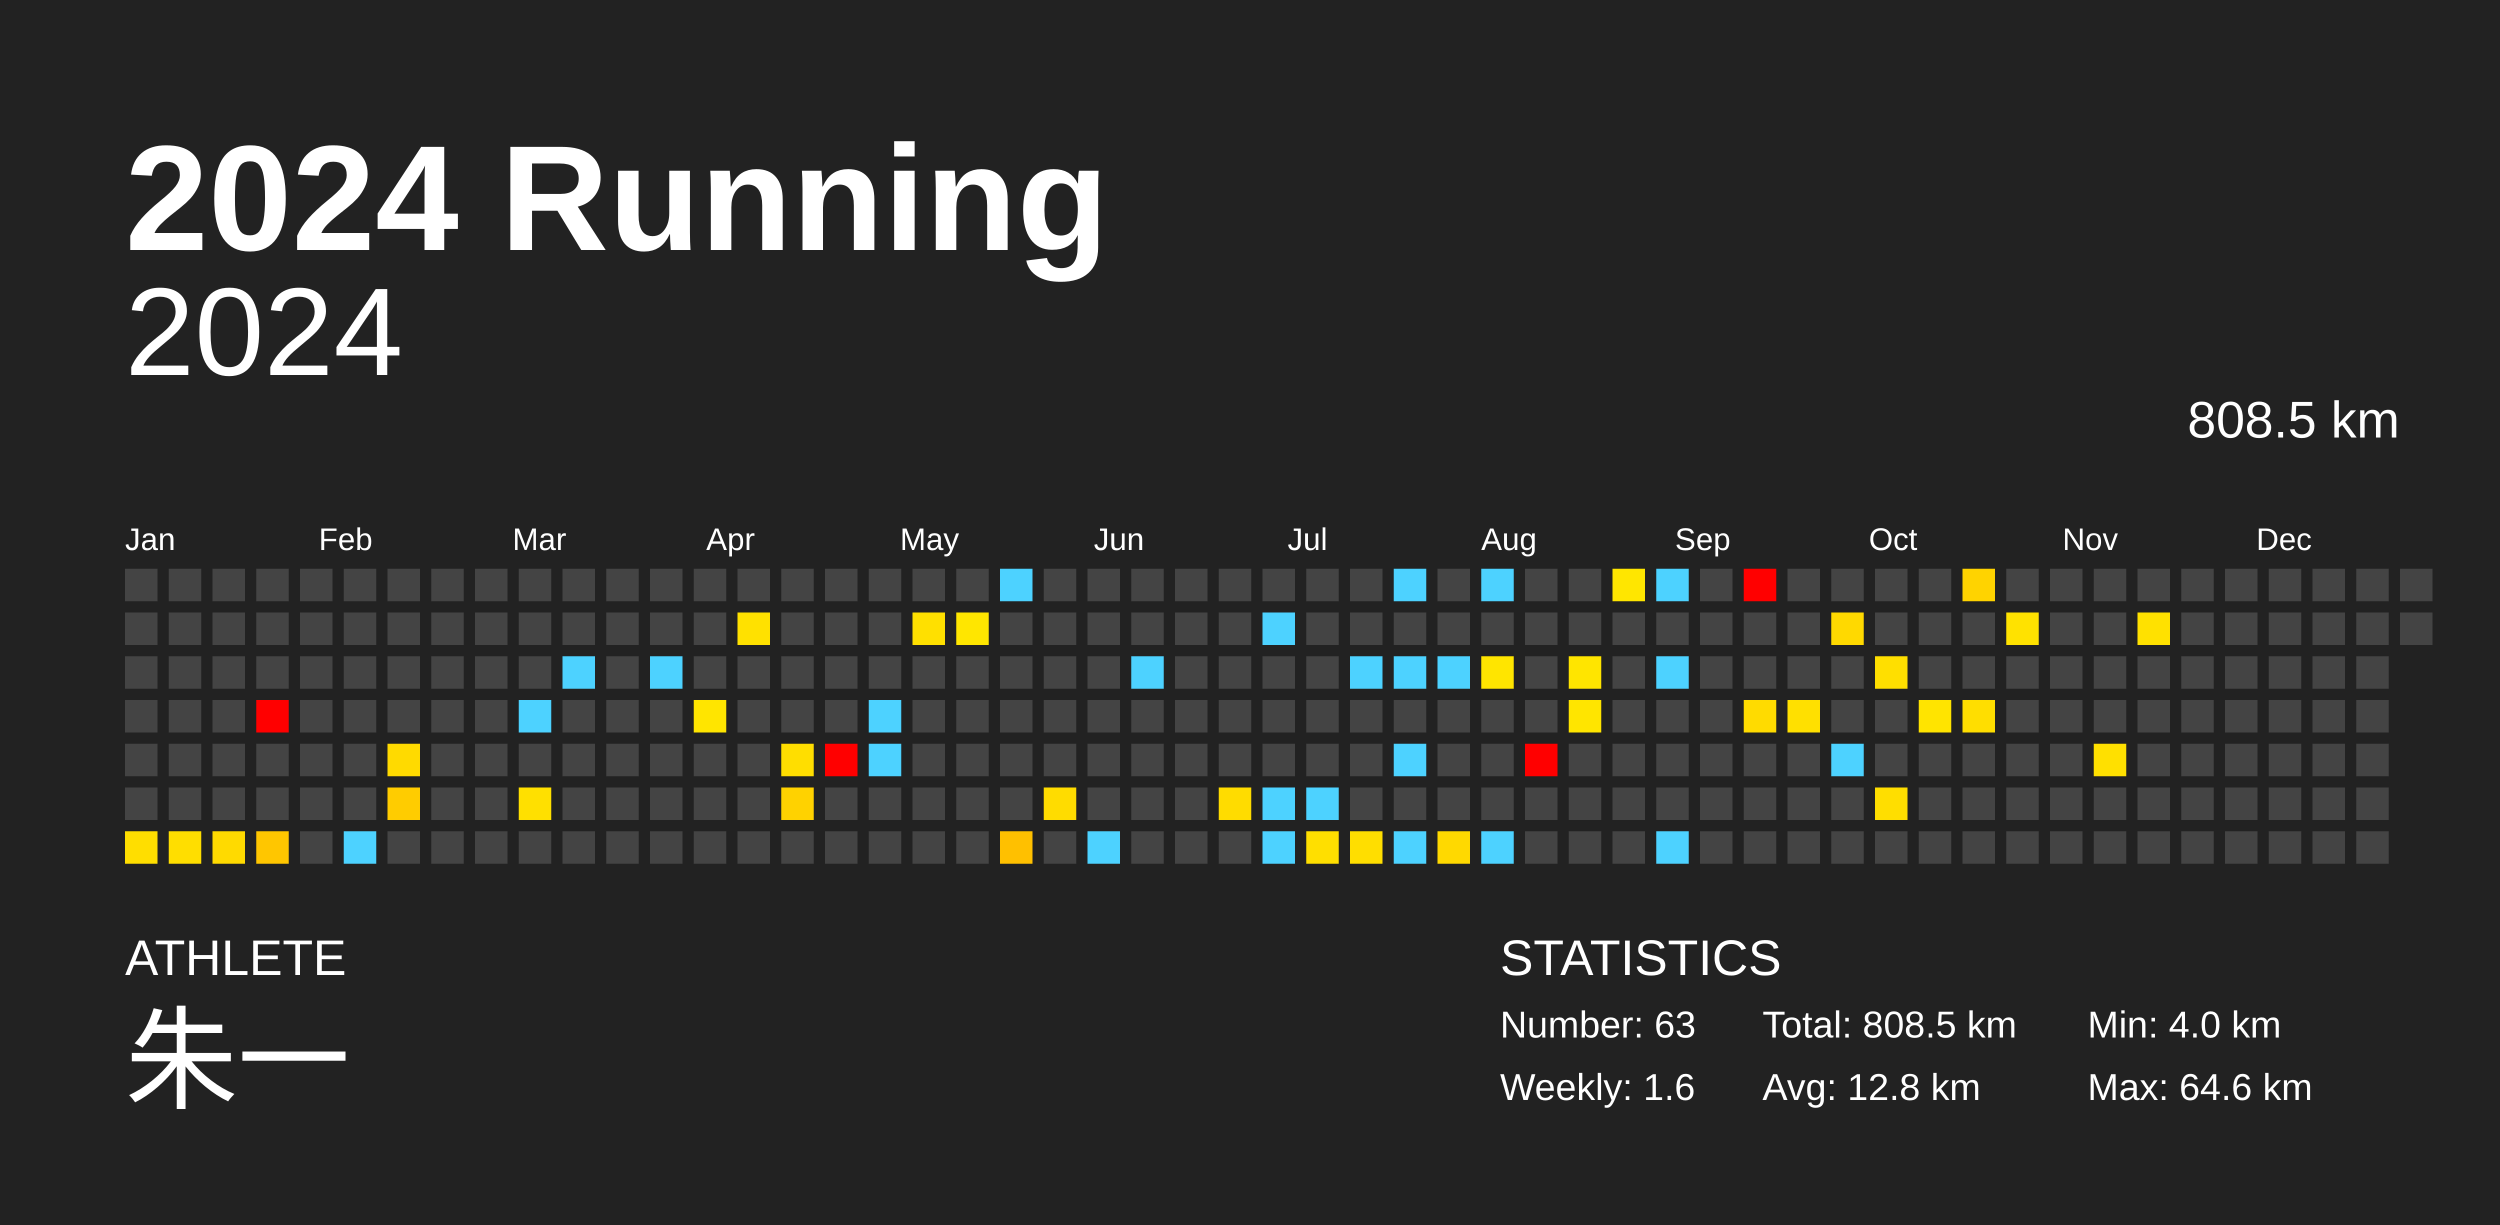
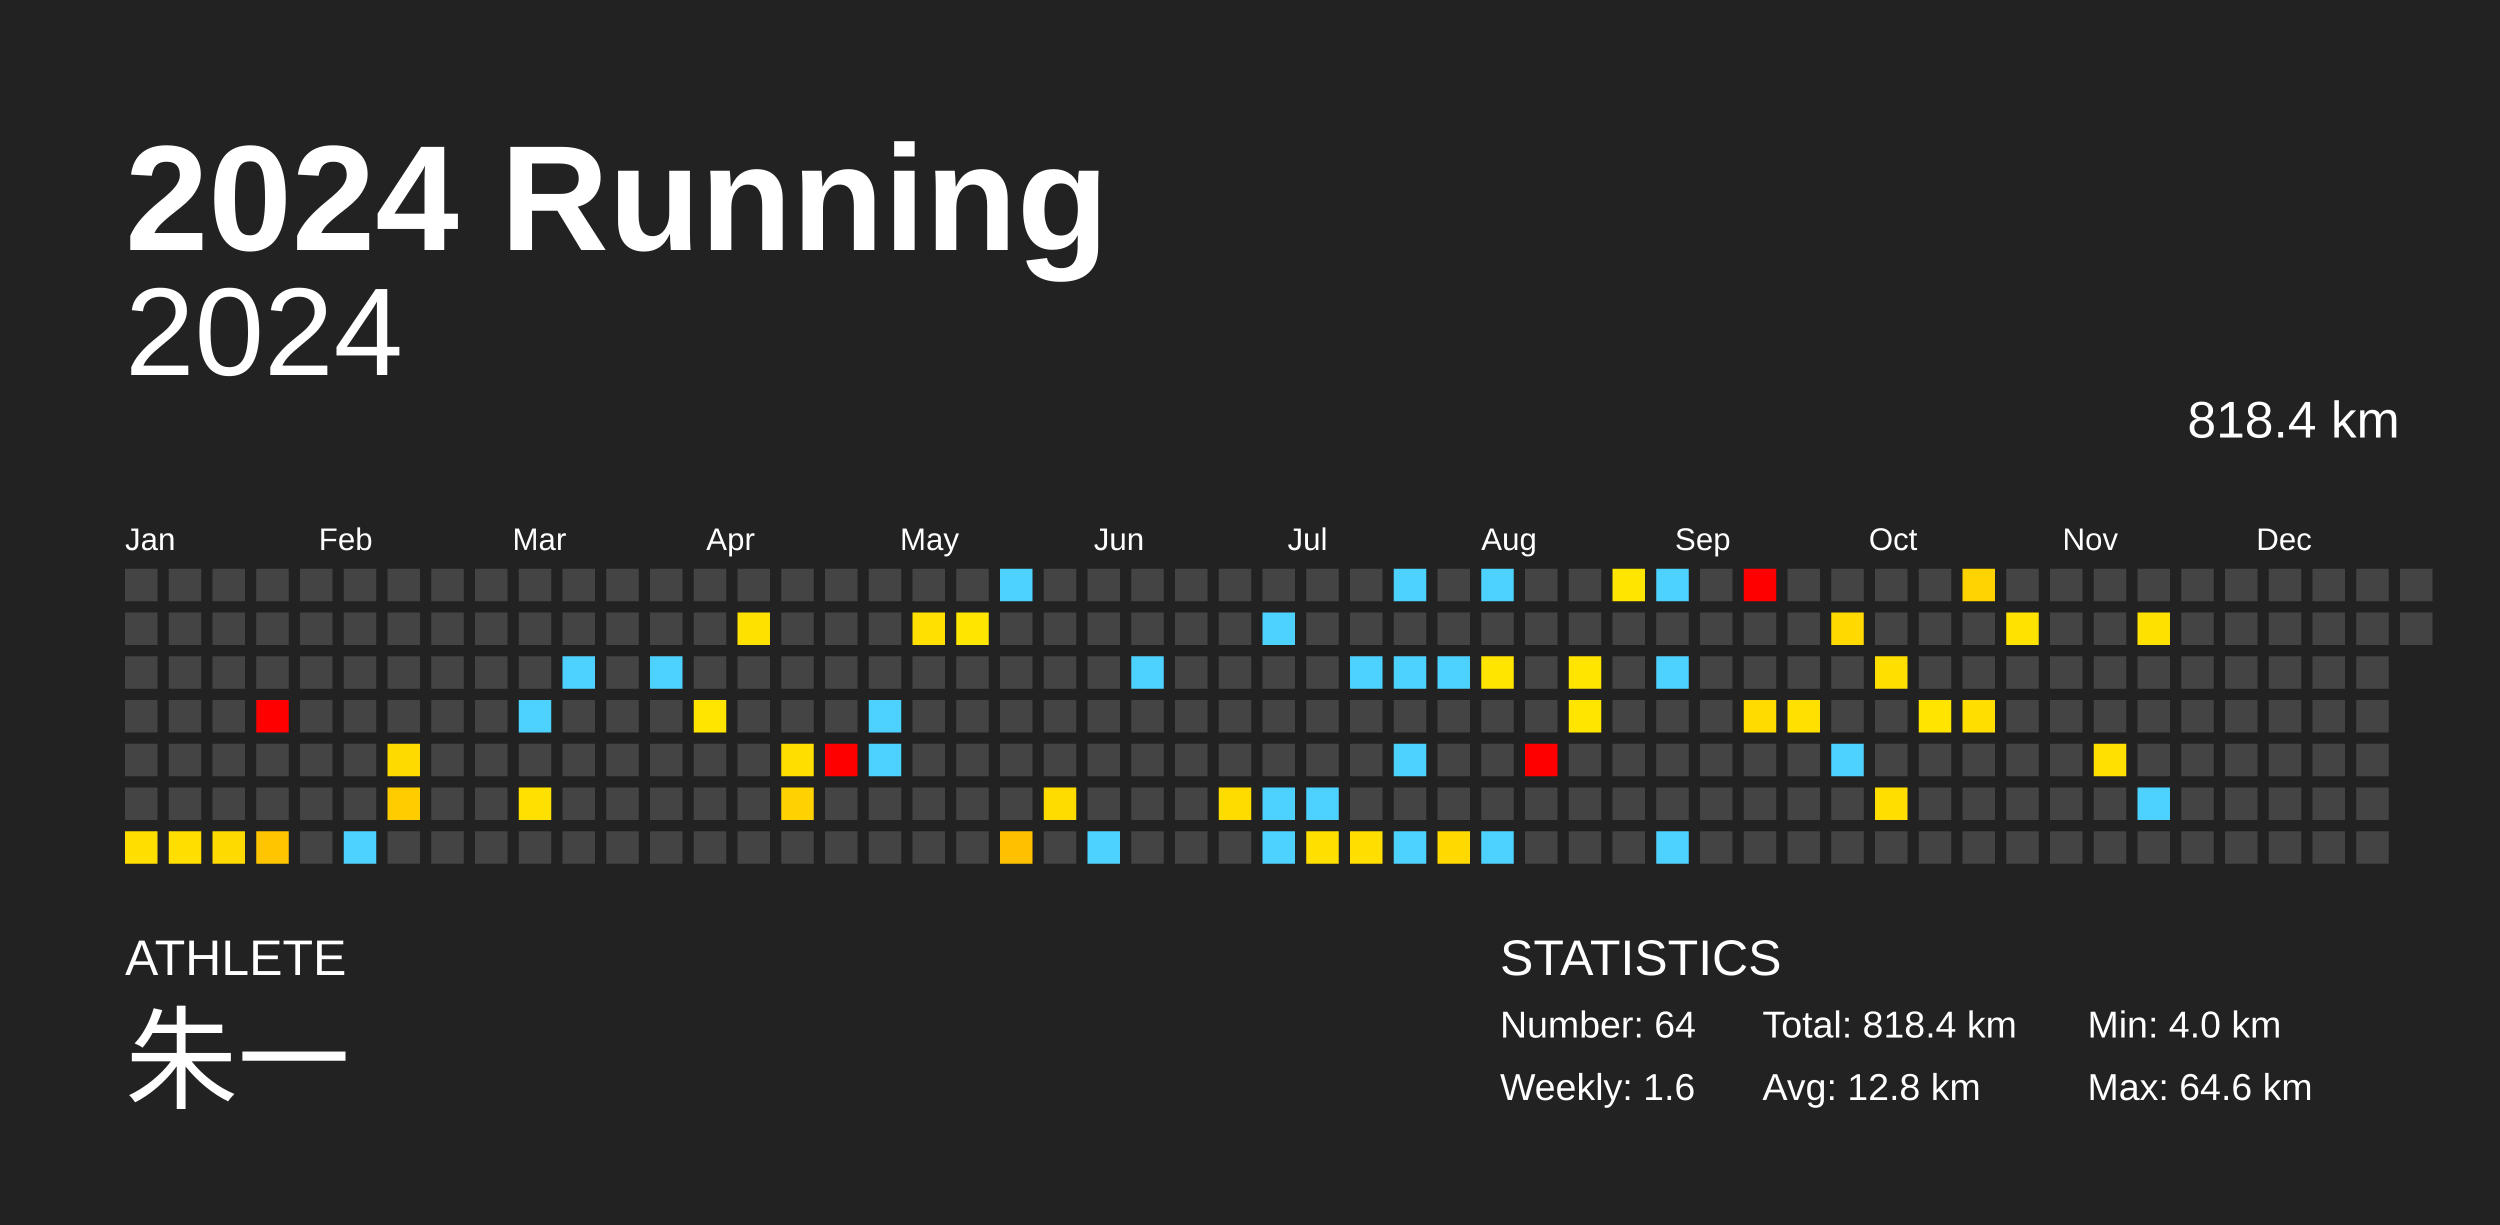
<svg xmlns="http://www.w3.org/2000/svg" baseProfile="full" height="98mm" version="1.1" viewBox="0,0,200,98" width="200mm">
  <defs />
  <rect fill="#222222" height="98" width="200" x="0" y="0" />
  <text fill="#FFFFFF" style="font-size:12px; font-family:Arial; font-weight:bold;" x="10" y="20">2024 Running</text>
  <text fill="#FFFFFF" style="font-size:4px; font-family:Arial" x="10" y="78">ATHLETE</text>
  <text fill="#FFFFFF" style="font-size:9px; font-family:Arial" x="10" y="88">朱一</text>
  <text fill="#FFFFFF" style="font-size:4px; font-family:Arial" x="120" y="78">STATISTICS</text>
-   <text fill="#FFFFFF" style="font-size:3px; font-family:Arial" x="120" y="83">Number: 63</text>
+   <text fill="#FFFFFF" style="font-size:3px; font-family:Arial" x="120" y="83">Number: 64</text>
  <text fill="#FFFFFF" style="font-size:3px; font-family:Arial" x="120" y="88">Weekly: 1.6</text>
-   <text fill="#FFFFFF" style="font-size:3px; font-family:Arial" x="141" y="83">Total: 808.5 km</text>
+   <text fill="#FFFFFF" style="font-size:3px; font-family:Arial" x="141" y="83">Total: 818.4 km</text>
  <text fill="#FFFFFF" style="font-size:3px; font-family:Arial" x="141" y="88">Avg: 12.8 km</text>
  <text fill="#FFFFFF" style="font-size:3px; font-family:Arial" x="167" y="83">Min: 4.0 km</text>
  <text fill="#FFFFFF" style="font-size:3px; font-family:Arial" x="167" y="88">Max: 64.6 km</text>
  <text alignment-baseline="hanging" fill="#FFFFFF" style="font-size:10.0px; font-family:Arial;" x="10" y="30">2024</text>
-   <text alignment-baseline="hanging" fill="#FFFFFF" style="font-size:4.125px; font-family:Arial;" x="175" y="35">808.5 km</text>
+   <text alignment-baseline="hanging" fill="#FFFFFF" style="font-size:4.125px; font-family:Arial;" x="175" y="35">818.4 km</text>
  <text fill="#FFFFFF" style="font-size:2.5px; font-family:Arial" x="10.0" y="44">Jan</text>
  <text fill="#FFFFFF" style="font-size:2.5px; font-family:Arial" x="25.5" y="44">Feb</text>
  <text fill="#FFFFFF" style="font-size:2.5px; font-family:Arial" x="41.0" y="44">Mar</text>
  <text fill="#FFFFFF" style="font-size:2.5px; font-family:Arial" x="56.5" y="44">Apr</text>
  <text fill="#FFFFFF" style="font-size:2.5px; font-family:Arial" x="72.0" y="44">May</text>
  <text fill="#FFFFFF" style="font-size:2.5px; font-family:Arial" x="87.5" y="44">Jun</text>
  <text fill="#FFFFFF" style="font-size:2.5px; font-family:Arial" x="103.0" y="44">Jul</text>
  <text fill="#FFFFFF" style="font-size:2.5px; font-family:Arial" x="118.5" y="44">Aug</text>
  <text fill="#FFFFFF" style="font-size:2.5px; font-family:Arial" x="134.0" y="44">Sep</text>
  <text fill="#FFFFFF" style="font-size:2.5px; font-family:Arial" x="149.5" y="44">Oct</text>
  <text fill="#FFFFFF" style="font-size:2.5px; font-family:Arial" x="165.0" y="44">Nov</text>
  <text fill="#FFFFFF" style="font-size:2.5px; font-family:Arial" x="180.5" y="44">Dec</text>
  <rect fill="#444444" height="2.6" width="2.6" x="10.0" y="45.5" />
  <rect fill="#444444" height="2.6" width="2.6" x="10.0" y="49.0" />
  <rect fill="#444444" height="2.6" width="2.6" x="10.0" y="52.5" />
  <rect fill="#444444" height="2.6" width="2.6" x="10.0" y="56.0" />
  <rect fill="#444444" height="2.6" width="2.6" x="10.0" y="59.5" />
  <rect fill="#444444" height="2.6" width="2.6" x="10.0" y="63.0" />
  <rect fill="#ffde00" height="2.6" width="2.6" x="10.0" y="66.5" />
  <rect fill="#444444" height="2.6" width="2.6" x="13.5" y="45.5" />
  <rect fill="#444444" height="2.6" width="2.6" x="13.5" y="49.0" />
  <rect fill="#444444" height="2.6" width="2.6" x="13.5" y="52.5" />
  <rect fill="#444444" height="2.6" width="2.6" x="13.5" y="56.0" />
  <rect fill="#444444" height="2.6" width="2.6" x="13.5" y="59.5" />
  <rect fill="#444444" height="2.6" width="2.6" x="13.5" y="63.0" />
  <rect fill="#ffde00" height="2.6" width="2.6" x="13.5" y="66.5" />
  <rect fill="#444444" height="2.6" width="2.6" x="17.0" y="45.5" />
  <rect fill="#444444" height="2.6" width="2.6" x="17.0" y="49.0" />
  <rect fill="#444444" height="2.6" width="2.6" x="17.0" y="52.5" />
  <rect fill="#444444" height="2.6" width="2.6" x="17.0" y="56.0" />
  <rect fill="#444444" height="2.6" width="2.6" x="17.0" y="59.5" />
  <rect fill="#444444" height="2.6" width="2.6" x="17.0" y="63.0" />
  <rect fill="#ffda00" height="2.6" width="2.6" x="17.0" y="66.5" />
  <rect fill="#444444" height="2.6" width="2.6" x="20.5" y="45.5" />
  <rect fill="#444444" height="2.6" width="2.6" x="20.5" y="49.0" />
  <rect fill="#444444" height="2.6" width="2.6" x="20.5" y="52.5" />
  <rect fill="red" height="2.6" width="2.6" x="20.5" y="56.0" />
  <rect fill="#444444" height="2.6" width="2.6" x="20.5" y="59.5" />
  <rect fill="#444444" height="2.6" width="2.6" x="20.5" y="63.0" />
  <rect fill="#ffc600" height="2.6" width="2.6" x="20.5" y="66.5" />
  <rect fill="#444444" height="2.6" width="2.6" x="24.0" y="45.5" />
  <rect fill="#444444" height="2.6" width="2.6" x="24.0" y="49.0" />
  <rect fill="#444444" height="2.6" width="2.6" x="24.0" y="52.5" />
  <rect fill="#444444" height="2.6" width="2.6" x="24.0" y="56.0" />
  <rect fill="#444444" height="2.6" width="2.6" x="24.0" y="59.5" />
  <rect fill="#444444" height="2.6" width="2.6" x="24.0" y="63.0" />
  <rect fill="#444444" height="2.6" width="2.6" x="24.0" y="66.5" />
  <rect fill="#444444" height="2.6" width="2.6" x="27.5" y="45.5" />
  <rect fill="#444444" height="2.6" width="2.6" x="27.5" y="49.0" />
  <rect fill="#444444" height="2.6" width="2.6" x="27.5" y="52.5" />
  <rect fill="#444444" height="2.6" width="2.6" x="27.5" y="56.0" />
  <rect fill="#444444" height="2.6" width="2.6" x="27.5" y="59.5" />
  <rect fill="#444444" height="2.6" width="2.6" x="27.5" y="63.0" />
  <rect fill="#4dd2ff" height="2.6" width="2.6" x="27.5" y="66.5" />
  <rect fill="#444444" height="2.6" width="2.6" x="31.0" y="45.5" />
  <rect fill="#444444" height="2.6" width="2.6" x="31.0" y="49.0" />
  <rect fill="#444444" height="2.6" width="2.6" x="31.0" y="52.5" />
  <rect fill="#444444" height="2.6" width="2.6" x="31.0" y="56.0" />
  <rect fill="#ffda00" height="2.6" width="2.6" x="31.0" y="59.5" />
  <rect fill="#ffcc00" height="2.6" width="2.6" x="31.0" y="63.0" />
  <rect fill="#444444" height="2.6" width="2.6" x="31.0" y="66.5" />
  <rect fill="#444444" height="2.6" width="2.6" x="34.5" y="45.5" />
  <rect fill="#444444" height="2.6" width="2.6" x="34.5" y="49.0" />
  <rect fill="#444444" height="2.6" width="2.6" x="34.5" y="52.5" />
  <rect fill="#444444" height="2.6" width="2.6" x="34.5" y="56.0" />
  <rect fill="#444444" height="2.6" width="2.6" x="34.5" y="59.5" />
  <rect fill="#444444" height="2.6" width="2.6" x="34.5" y="63.0" />
  <rect fill="#444444" height="2.6" width="2.6" x="34.5" y="66.5" />
  <rect fill="#444444" height="2.6" width="2.6" x="38.0" y="45.5" />
  <rect fill="#444444" height="2.6" width="2.6" x="38.0" y="49.0" />
  <rect fill="#444444" height="2.6" width="2.6" x="38.0" y="52.5" />
  <rect fill="#444444" height="2.6" width="2.6" x="38.0" y="56.0" />
  <rect fill="#444444" height="2.6" width="2.6" x="38.0" y="59.5" />
  <rect fill="#444444" height="2.6" width="2.6" x="38.0" y="63.0" />
  <rect fill="#444444" height="2.6" width="2.6" x="38.0" y="66.5" />
  <rect fill="#444444" height="2.6" width="2.6" x="41.5" y="45.5" />
  <rect fill="#444444" height="2.6" width="2.6" x="41.5" y="49.0" />
  <rect fill="#444444" height="2.6" width="2.6" x="41.5" y="52.5" />
  <rect fill="#4dd2ff" height="2.6" width="2.6" x="41.5" y="56.0" />
  <rect fill="#444444" height="2.6" width="2.6" x="41.5" y="59.5" />
  <rect fill="#ffe000" height="2.6" width="2.6" x="41.5" y="63.0" />
  <rect fill="#444444" height="2.6" width="2.6" x="41.5" y="66.5" />
  <rect fill="#444444" height="2.6" width="2.6" x="45.0" y="45.5" />
  <rect fill="#444444" height="2.6" width="2.6" x="45.0" y="49.0" />
  <rect fill="#4dd2ff" height="2.6" width="2.6" x="45.0" y="52.5" />
  <rect fill="#444444" height="2.6" width="2.6" x="45.0" y="56.0" />
  <rect fill="#444444" height="2.6" width="2.6" x="45.0" y="59.5" />
  <rect fill="#444444" height="2.6" width="2.6" x="45.0" y="63.0" />
  <rect fill="#444444" height="2.6" width="2.6" x="45.0" y="66.5" />
  <rect fill="#444444" height="2.6" width="2.6" x="48.5" y="45.5" />
  <rect fill="#444444" height="2.6" width="2.6" x="48.5" y="49.0" />
  <rect fill="#444444" height="2.6" width="2.6" x="48.5" y="52.5" />
  <rect fill="#444444" height="2.6" width="2.6" x="48.5" y="56.0" />
  <rect fill="#444444" height="2.6" width="2.6" x="48.5" y="59.5" />
  <rect fill="#444444" height="2.6" width="2.6" x="48.5" y="63.0" />
  <rect fill="#444444" height="2.6" width="2.6" x="48.5" y="66.5" />
  <rect fill="#444444" height="2.6" width="2.6" x="52.0" y="45.5" />
  <rect fill="#444444" height="2.6" width="2.6" x="52.0" y="49.0" />
  <rect fill="#4dd2ff" height="2.6" width="2.6" x="52.0" y="52.5" />
  <rect fill="#444444" height="2.6" width="2.6" x="52.0" y="56.0" />
  <rect fill="#444444" height="2.6" width="2.6" x="52.0" y="59.5" />
  <rect fill="#444444" height="2.6" width="2.6" x="52.0" y="63.0" />
  <rect fill="#444444" height="2.6" width="2.6" x="52.0" y="66.5" />
  <rect fill="#444444" height="2.6" width="2.6" x="55.5" y="45.5" />
  <rect fill="#444444" height="2.6" width="2.6" x="55.5" y="49.0" />
  <rect fill="#444444" height="2.6" width="2.6" x="55.5" y="52.5" />
  <rect fill="#ffe500" height="2.6" width="2.6" x="55.5" y="56.0" />
  <rect fill="#444444" height="2.6" width="2.6" x="55.5" y="59.5" />
  <rect fill="#444444" height="2.6" width="2.6" x="55.5" y="63.0" />
  <rect fill="#444444" height="2.6" width="2.6" x="55.5" y="66.5" />
  <rect fill="#444444" height="2.6" width="2.6" x="59.0" y="45.5" />
  <rect fill="#ffe100" height="2.6" width="2.6" x="59.0" y="49.0" />
  <rect fill="#444444" height="2.6" width="2.6" x="59.0" y="52.5" />
  <rect fill="#444444" height="2.6" width="2.6" x="59.0" y="56.0" />
  <rect fill="#444444" height="2.6" width="2.6" x="59.0" y="59.5" />
  <rect fill="#444444" height="2.6" width="2.6" x="59.0" y="63.0" />
  <rect fill="#444444" height="2.6" width="2.6" x="59.0" y="66.5" />
  <rect fill="#444444" height="2.6" width="2.6" x="62.5" y="45.5" />
  <rect fill="#444444" height="2.6" width="2.6" x="62.5" y="49.0" />
  <rect fill="#444444" height="2.6" width="2.6" x="62.5" y="52.5" />
  <rect fill="#444444" height="2.6" width="2.6" x="62.5" y="56.0" />
  <rect fill="#ffde00" height="2.6" width="2.6" x="62.5" y="59.5" />
  <rect fill="#ffd200" height="2.6" width="2.6" x="62.5" y="63.0" />
  <rect fill="#444444" height="2.6" width="2.6" x="62.5" y="66.5" />
  <rect fill="#444444" height="2.6" width="2.6" x="66.0" y="45.5" />
  <rect fill="#444444" height="2.6" width="2.6" x="66.0" y="49.0" />
  <rect fill="#444444" height="2.6" width="2.6" x="66.0" y="52.5" />
  <rect fill="#444444" height="2.6" width="2.6" x="66.0" y="56.0" />
  <rect fill="red" height="2.6" width="2.6" x="66.0" y="59.5" />
  <rect fill="#444444" height="2.6" width="2.6" x="66.0" y="63.0" />
  <rect fill="#444444" height="2.6" width="2.6" x="66.0" y="66.5" />
  <rect fill="#444444" height="2.6" width="2.6" x="69.5" y="45.5" />
  <rect fill="#444444" height="2.6" width="2.6" x="69.5" y="49.0" />
  <rect fill="#444444" height="2.6" width="2.6" x="69.5" y="52.5" />
  <rect fill="#4dd2ff" height="2.6" width="2.6" x="69.5" y="56.0" />
  <rect fill="#4dd2ff" height="2.6" width="2.6" x="69.5" y="59.5" />
  <rect fill="#444444" height="2.6" width="2.6" x="69.5" y="63.0" />
  <rect fill="#444444" height="2.6" width="2.6" x="69.5" y="66.5" />
  <rect fill="#444444" height="2.6" width="2.6" x="73.0" y="45.5" />
  <rect fill="#ffe000" height="2.6" width="2.6" x="73.0" y="49.0" />
  <rect fill="#444444" height="2.6" width="2.6" x="73.0" y="52.5" />
  <rect fill="#444444" height="2.6" width="2.6" x="73.0" y="56.0" />
  <rect fill="#444444" height="2.6" width="2.6" x="73.0" y="59.5" />
  <rect fill="#444444" height="2.6" width="2.6" x="73.0" y="63.0" />
  <rect fill="#444444" height="2.6" width="2.6" x="73.0" y="66.5" />
  <rect fill="#444444" height="2.6" width="2.6" x="76.5" y="45.5" />
  <rect fill="#ffe600" height="2.6" width="2.6" x="76.5" y="49.0" />
  <rect fill="#444444" height="2.6" width="2.6" x="76.5" y="52.5" />
  <rect fill="#444444" height="2.6" width="2.6" x="76.5" y="56.0" />
  <rect fill="#444444" height="2.6" width="2.6" x="76.5" y="59.5" />
  <rect fill="#444444" height="2.6" width="2.6" x="76.5" y="63.0" />
  <rect fill="#444444" height="2.6" width="2.6" x="76.5" y="66.5" />
  <rect fill="#4dd2ff" height="2.6" width="2.6" x="80.0" y="45.5" />
  <rect fill="#444444" height="2.6" width="2.6" x="80.0" y="49.0" />
  <rect fill="#444444" height="2.6" width="2.6" x="80.0" y="52.5" />
  <rect fill="#444444" height="2.6" width="2.6" x="80.0" y="56.0" />
  <rect fill="#444444" height="2.6" width="2.6" x="80.0" y="59.5" />
  <rect fill="#444444" height="2.6" width="2.6" x="80.0" y="63.0" />
  <rect fill="#ffc000" height="2.6" width="2.6" x="80.0" y="66.5" />
  <rect fill="#444444" height="2.6" width="2.6" x="83.5" y="45.5" />
  <rect fill="#444444" height="2.6" width="2.6" x="83.5" y="49.0" />
  <rect fill="#444444" height="2.6" width="2.6" x="83.5" y="52.5" />
  <rect fill="#444444" height="2.6" width="2.6" x="83.5" y="56.0" />
  <rect fill="#444444" height="2.6" width="2.6" x="83.5" y="59.5" />
  <rect fill="#ffdc00" height="2.6" width="2.6" x="83.5" y="63.0" />
  <rect fill="#444444" height="2.6" width="2.6" x="83.5" y="66.5" />
  <rect fill="#444444" height="2.6" width="2.6" x="87.0" y="45.5" />
  <rect fill="#444444" height="2.6" width="2.6" x="87.0" y="49.0" />
  <rect fill="#444444" height="2.6" width="2.6" x="87.0" y="52.5" />
  <rect fill="#444444" height="2.6" width="2.6" x="87.0" y="56.0" />
  <rect fill="#444444" height="2.6" width="2.6" x="87.0" y="59.5" />
  <rect fill="#444444" height="2.6" width="2.6" x="87.0" y="63.0" />
  <rect fill="#4dd2ff" height="2.6" width="2.6" x="87.0" y="66.5" />
  <rect fill="#444444" height="2.6" width="2.6" x="90.5" y="45.5" />
  <rect fill="#444444" height="2.6" width="2.6" x="90.5" y="49.0" />
  <rect fill="#4dd2ff" height="2.6" width="2.6" x="90.5" y="52.5" />
  <rect fill="#444444" height="2.6" width="2.6" x="90.5" y="56.0" />
  <rect fill="#444444" height="2.6" width="2.6" x="90.5" y="59.5" />
  <rect fill="#444444" height="2.6" width="2.6" x="90.5" y="63.0" />
  <rect fill="#444444" height="2.6" width="2.6" x="90.5" y="66.5" />
  <rect fill="#444444" height="2.6" width="2.6" x="94.0" y="45.5" />
  <rect fill="#444444" height="2.6" width="2.6" x="94.0" y="49.0" />
  <rect fill="#444444" height="2.6" width="2.6" x="94.0" y="52.5" />
  <rect fill="#444444" height="2.6" width="2.6" x="94.0" y="56.0" />
  <rect fill="#444444" height="2.6" width="2.6" x="94.0" y="59.5" />
  <rect fill="#444444" height="2.6" width="2.6" x="94.0" y="63.0" />
  <rect fill="#444444" height="2.6" width="2.6" x="94.0" y="66.5" />
  <rect fill="#444444" height="2.6" width="2.6" x="97.5" y="45.5" />
  <rect fill="#444444" height="2.6" width="2.6" x="97.5" y="49.0" />
  <rect fill="#444444" height="2.6" width="2.6" x="97.5" y="52.5" />
  <rect fill="#444444" height="2.6" width="2.6" x="97.5" y="56.0" />
  <rect fill="#444444" height="2.6" width="2.6" x="97.5" y="59.5" />
  <rect fill="#ffdc00" height="2.6" width="2.6" x="97.5" y="63.0" />
  <rect fill="#444444" height="2.6" width="2.6" x="97.5" y="66.5" />
  <rect fill="#444444" height="2.6" width="2.6" x="101.0" y="45.5" />
  <rect fill="#4dd2ff" height="2.6" width="2.6" x="101.0" y="49.0" />
  <rect fill="#444444" height="2.6" width="2.6" x="101.0" y="52.5" />
  <rect fill="#444444" height="2.6" width="2.6" x="101.0" y="56.0" />
  <rect fill="#444444" height="2.6" width="2.6" x="101.0" y="59.5" />
  <rect fill="#4dd2ff" height="2.6" width="2.6" x="101.0" y="63.0" />
  <rect fill="#4dd2ff" height="2.6" width="2.6" x="101.0" y="66.5" />
  <rect fill="#444444" height="2.6" width="2.6" x="104.5" y="45.5" />
  <rect fill="#444444" height="2.6" width="2.6" x="104.5" y="49.0" />
  <rect fill="#444444" height="2.6" width="2.6" x="104.5" y="52.5" />
  <rect fill="#444444" height="2.6" width="2.6" x="104.5" y="56.0" />
  <rect fill="#444444" height="2.6" width="2.6" x="104.5" y="59.5" />
  <rect fill="#4dd2ff" height="2.6" width="2.6" x="104.5" y="63.0" />
  <rect fill="#ffdf00" height="2.6" width="2.6" x="104.5" y="66.5" />
  <rect fill="#444444" height="2.6" width="2.6" x="108.0" y="45.5" />
  <rect fill="#444444" height="2.6" width="2.6" x="108.0" y="49.0" />
  <rect fill="#4dd2ff" height="2.6" width="2.6" x="108.0" y="52.5" />
  <rect fill="#444444" height="2.6" width="2.6" x="108.0" y="56.0" />
  <rect fill="#444444" height="2.6" width="2.6" x="108.0" y="59.5" />
  <rect fill="#444444" height="2.6" width="2.6" x="108.0" y="63.0" />
  <rect fill="#ffde00" height="2.6" width="2.6" x="108.0" y="66.5" />
  <rect fill="#4dd2ff" height="2.6" width="2.6" x="111.5" y="45.5" />
  <rect fill="#444444" height="2.6" width="2.6" x="111.5" y="49.0" />
  <rect fill="#4dd2ff" height="2.6" width="2.6" x="111.5" y="52.5" />
  <rect fill="#444444" height="2.6" width="2.6" x="111.5" y="56.0" />
  <rect fill="#4dd2ff" height="2.6" width="2.6" x="111.5" y="59.5" />
  <rect fill="#444444" height="2.6" width="2.6" x="111.5" y="63.0" />
  <rect fill="#4dd2ff" height="2.6" width="2.6" x="111.5" y="66.5" />
  <rect fill="#444444" height="2.6" width="2.6" x="115.0" y="45.5" />
  <rect fill="#444444" height="2.6" width="2.6" x="115.0" y="49.0" />
  <rect fill="#4dd2ff" height="2.6" width="2.6" x="115.0" y="52.5" />
  <rect fill="#444444" height="2.6" width="2.6" x="115.0" y="56.0" />
  <rect fill="#444444" height="2.6" width="2.6" x="115.0" y="59.5" />
  <rect fill="#444444" height="2.6" width="2.6" x="115.0" y="63.0" />
  <rect fill="#ffd900" height="2.6" width="2.6" x="115.0" y="66.5" />
  <rect fill="#4dd2ff" height="2.6" width="2.6" x="118.5" y="45.5" />
  <rect fill="#444444" height="2.6" width="2.6" x="118.5" y="49.0" />
  <rect fill="#ffe500" height="2.6" width="2.6" x="118.5" y="52.5" />
  <rect fill="#444444" height="2.6" width="2.6" x="118.5" y="56.0" />
  <rect fill="#444444" height="2.6" width="2.6" x="118.5" y="59.5" />
  <rect fill="#444444" height="2.6" width="2.6" x="118.5" y="63.0" />
  <rect fill="#4dd2ff" height="2.6" width="2.6" x="118.5" y="66.5" />
  <rect fill="#444444" height="2.6" width="2.6" x="122.0" y="45.5" />
  <rect fill="#444444" height="2.6" width="2.6" x="122.0" y="49.0" />
  <rect fill="#444444" height="2.6" width="2.6" x="122.0" y="52.5" />
  <rect fill="#444444" height="2.6" width="2.6" x="122.0" y="56.0" />
  <rect fill="red" height="2.6" width="2.6" x="122.0" y="59.5" />
  <rect fill="#444444" height="2.6" width="2.6" x="122.0" y="63.0" />
  <rect fill="#444444" height="2.6" width="2.6" x="122.0" y="66.5" />
  <rect fill="#444444" height="2.6" width="2.6" x="125.5" y="45.5" />
  <rect fill="#444444" height="2.6" width="2.6" x="125.5" y="49.0" />
  <rect fill="#ffe500" height="2.6" width="2.6" x="125.5" y="52.5" />
  <rect fill="#ffe500" height="2.6" width="2.6" x="125.5" y="56.0" />
  <rect fill="#444444" height="2.6" width="2.6" x="125.5" y="59.5" />
  <rect fill="#444444" height="2.6" width="2.6" x="125.5" y="63.0" />
  <rect fill="#444444" height="2.6" width="2.6" x="125.5" y="66.5" />
  <rect fill="#ffe600" height="2.6" width="2.6" x="129.0" y="45.5" />
  <rect fill="#444444" height="2.6" width="2.6" x="129.0" y="49.0" />
  <rect fill="#444444" height="2.6" width="2.6" x="129.0" y="52.5" />
  <rect fill="#444444" height="2.6" width="2.6" x="129.0" y="56.0" />
  <rect fill="#444444" height="2.6" width="2.6" x="129.0" y="59.5" />
  <rect fill="#444444" height="2.6" width="2.6" x="129.0" y="63.0" />
  <rect fill="#444444" height="2.6" width="2.6" x="129.0" y="66.5" />
  <rect fill="#4dd2ff" height="2.6" width="2.6" x="132.5" y="45.5" />
  <rect fill="#444444" height="2.6" width="2.6" x="132.5" y="49.0" />
  <rect fill="#4dd2ff" height="2.6" width="2.6" x="132.5" y="52.5" />
  <rect fill="#444444" height="2.6" width="2.6" x="132.5" y="56.0" />
  <rect fill="#444444" height="2.6" width="2.6" x="132.5" y="59.5" />
  <rect fill="#444444" height="2.6" width="2.6" x="132.5" y="63.0" />
  <rect fill="#4dd2ff" height="2.6" width="2.6" x="132.5" y="66.5" />
  <rect fill="#444444" height="2.6" width="2.6" x="136.0" y="45.5" />
  <rect fill="#444444" height="2.6" width="2.6" x="136.0" y="49.0" />
  <rect fill="#444444" height="2.6" width="2.6" x="136.0" y="52.5" />
  <rect fill="#444444" height="2.6" width="2.6" x="136.0" y="56.0" />
  <rect fill="#444444" height="2.6" width="2.6" x="136.0" y="59.5" />
  <rect fill="#444444" height="2.6" width="2.6" x="136.0" y="63.0" />
  <rect fill="#444444" height="2.6" width="2.6" x="136.0" y="66.5" />
  <rect fill="red" height="2.6" width="2.6" x="139.5" y="45.5" />
  <rect fill="#444444" height="2.6" width="2.6" x="139.5" y="49.0" />
  <rect fill="#444444" height="2.6" width="2.6" x="139.5" y="52.5" />
  <rect fill="#ffdb00" height="2.6" width="2.6" x="139.5" y="56.0" />
  <rect fill="#444444" height="2.6" width="2.6" x="139.5" y="59.5" />
  <rect fill="#444444" height="2.6" width="2.6" x="139.5" y="63.0" />
  <rect fill="#444444" height="2.6" width="2.6" x="139.5" y="66.5" />
  <rect fill="#444444" height="2.6" width="2.6" x="143.0" y="45.5" />
  <rect fill="#444444" height="2.6" width="2.6" x="143.0" y="49.0" />
  <rect fill="#444444" height="2.6" width="2.6" x="143.0" y="52.5" />
  <rect fill="#ffe000" height="2.6" width="2.6" x="143.0" y="56.0" />
  <rect fill="#444444" height="2.6" width="2.6" x="143.0" y="59.5" />
  <rect fill="#444444" height="2.6" width="2.6" x="143.0" y="63.0" />
  <rect fill="#444444" height="2.6" width="2.6" x="143.0" y="66.5" />
  <rect fill="#444444" height="2.6" width="2.6" x="146.5" y="45.5" />
  <rect fill="#ffd900" height="2.6" width="2.6" x="146.5" y="49.0" />
  <rect fill="#444444" height="2.6" width="2.6" x="146.5" y="52.5" />
  <rect fill="#444444" height="2.6" width="2.6" x="146.5" y="56.0" />
  <rect fill="#4dd2ff" height="2.6" width="2.6" x="146.5" y="59.5" />
  <rect fill="#444444" height="2.6" width="2.6" x="146.5" y="63.0" />
  <rect fill="#444444" height="2.6" width="2.6" x="146.5" y="66.5" />
  <rect fill="#444444" height="2.6" width="2.6" x="150.0" y="45.5" />
  <rect fill="#444444" height="2.6" width="2.6" x="150.0" y="49.0" />
  <rect fill="#ffdf00" height="2.6" width="2.6" x="150.0" y="52.5" />
  <rect fill="#444444" height="2.6" width="2.6" x="150.0" y="56.0" />
  <rect fill="#444444" height="2.6" width="2.6" x="150.0" y="59.5" />
  <rect fill="#ffde00" height="2.6" width="2.6" x="150.0" y="63.0" />
  <rect fill="#444444" height="2.6" width="2.6" x="150.0" y="66.5" />
  <rect fill="#444444" height="2.6" width="2.6" x="153.5" y="45.5" />
  <rect fill="#444444" height="2.6" width="2.6" x="153.5" y="49.0" />
  <rect fill="#444444" height="2.6" width="2.6" x="153.5" y="52.5" />
  <rect fill="#ffe400" height="2.6" width="2.6" x="153.5" y="56.0" />
  <rect fill="#444444" height="2.6" width="2.6" x="153.5" y="59.5" />
  <rect fill="#444444" height="2.6" width="2.6" x="153.5" y="63.0" />
  <rect fill="#444444" height="2.6" width="2.6" x="153.5" y="66.5" />
  <rect fill="#ffd300" height="2.6" width="2.6" x="157.0" y="45.5" />
  <rect fill="#444444" height="2.6" width="2.6" x="157.0" y="49.0" />
  <rect fill="#444444" height="2.6" width="2.6" x="157.0" y="52.5" />
  <rect fill="#ffde00" height="2.6" width="2.6" x="157.0" y="56.0" />
  <rect fill="#444444" height="2.6" width="2.6" x="157.0" y="59.5" />
  <rect fill="#444444" height="2.6" width="2.6" x="157.0" y="63.0" />
  <rect fill="#444444" height="2.6" width="2.6" x="157.0" y="66.5" />
  <rect fill="#444444" height="2.6" width="2.6" x="160.5" y="45.5" />
  <rect fill="#ffe200" height="2.6" width="2.6" x="160.5" y="49.0" />
  <rect fill="#444444" height="2.6" width="2.6" x="160.5" y="52.5" />
  <rect fill="#444444" height="2.6" width="2.6" x="160.5" y="56.0" />
  <rect fill="#444444" height="2.6" width="2.6" x="160.5" y="59.5" />
  <rect fill="#444444" height="2.6" width="2.6" x="160.5" y="63.0" />
  <rect fill="#444444" height="2.6" width="2.6" x="160.5" y="66.5" />
  <rect fill="#444444" height="2.6" width="2.6" x="164.0" y="45.5" />
  <rect fill="#444444" height="2.6" width="2.6" x="164.0" y="49.0" />
  <rect fill="#444444" height="2.6" width="2.6" x="164.0" y="52.5" />
  <rect fill="#444444" height="2.6" width="2.6" x="164.0" y="56.0" />
  <rect fill="#444444" height="2.6" width="2.6" x="164.0" y="59.5" />
  <rect fill="#444444" height="2.6" width="2.6" x="164.0" y="63.0" />
  <rect fill="#444444" height="2.6" width="2.6" x="164.0" y="66.5" />
  <rect fill="#444444" height="2.6" width="2.6" x="167.5" y="45.5" />
  <rect fill="#444444" height="2.6" width="2.6" x="167.5" y="49.0" />
  <rect fill="#444444" height="2.6" width="2.6" x="167.5" y="52.5" />
  <rect fill="#444444" height="2.6" width="2.6" x="167.5" y="56.0" />
  <rect fill="#ffe000" height="2.6" width="2.6" x="167.5" y="59.5" />
  <rect fill="#444444" height="2.6" width="2.6" x="167.5" y="63.0" />
  <rect fill="#444444" height="2.6" width="2.6" x="167.5" y="66.5" />
  <rect fill="#444444" height="2.6" width="2.6" x="171.0" y="45.5" />
  <rect fill="#ffe100" height="2.6" width="2.6" x="171.0" y="49.0" />
  <rect fill="#444444" height="2.6" width="2.6" x="171.0" y="52.5" />
  <rect fill="#444444" height="2.6" width="2.6" x="171.0" y="56.0" />
  <rect fill="#444444" height="2.6" width="2.6" x="171.0" y="59.5" />
-   <rect fill="#444444" height="2.6" width="2.6" x="171.0" y="63.0" />
+   <rect fill="#4dd2ff" height="2.6" width="2.6" x="171.0" y="63.0" />
  <rect fill="#444444" height="2.6" width="2.6" x="171.0" y="66.5" />
  <rect fill="#444444" height="2.6" width="2.6" x="174.5" y="45.5" />
  <rect fill="#444444" height="2.6" width="2.6" x="174.5" y="49.0" />
  <rect fill="#444444" height="2.6" width="2.6" x="174.5" y="52.5" />
  <rect fill="#444444" height="2.6" width="2.6" x="174.5" y="56.0" />
  <rect fill="#444444" height="2.6" width="2.6" x="174.5" y="59.5" />
  <rect fill="#444444" height="2.6" width="2.6" x="174.5" y="63.0" />
  <rect fill="#444444" height="2.6" width="2.6" x="174.5" y="66.5" />
  <rect fill="#444444" height="2.6" width="2.6" x="178.0" y="45.5" />
  <rect fill="#444444" height="2.6" width="2.6" x="178.0" y="49.0" />
  <rect fill="#444444" height="2.6" width="2.6" x="178.0" y="52.5" />
  <rect fill="#444444" height="2.6" width="2.6" x="178.0" y="56.0" />
  <rect fill="#444444" height="2.6" width="2.6" x="178.0" y="59.5" />
  <rect fill="#444444" height="2.6" width="2.6" x="178.0" y="63.0" />
  <rect fill="#444444" height="2.6" width="2.6" x="178.0" y="66.5" />
  <rect fill="#444444" height="2.6" width="2.6" x="181.5" y="45.5" />
  <rect fill="#444444" height="2.6" width="2.6" x="181.5" y="49.0" />
  <rect fill="#444444" height="2.6" width="2.6" x="181.5" y="52.5" />
  <rect fill="#444444" height="2.6" width="2.6" x="181.5" y="56.0" />
  <rect fill="#444444" height="2.6" width="2.6" x="181.5" y="59.5" />
  <rect fill="#444444" height="2.6" width="2.6" x="181.5" y="63.0" />
  <rect fill="#444444" height="2.6" width="2.6" x="181.5" y="66.5" />
  <rect fill="#444444" height="2.6" width="2.6" x="185.0" y="45.5" />
  <rect fill="#444444" height="2.6" width="2.6" x="185.0" y="49.0" />
  <rect fill="#444444" height="2.6" width="2.6" x="185.0" y="52.5" />
  <rect fill="#444444" height="2.6" width="2.6" x="185.0" y="56.0" />
  <rect fill="#444444" height="2.6" width="2.6" x="185.0" y="59.5" />
  <rect fill="#444444" height="2.6" width="2.6" x="185.0" y="63.0" />
  <rect fill="#444444" height="2.6" width="2.6" x="185.0" y="66.5" />
  <rect fill="#444444" height="2.6" width="2.6" x="188.5" y="45.5" />
  <rect fill="#444444" height="2.6" width="2.6" x="188.5" y="49.0" />
  <rect fill="#444444" height="2.6" width="2.6" x="188.5" y="52.5" />
  <rect fill="#444444" height="2.6" width="2.6" x="188.5" y="56.0" />
  <rect fill="#444444" height="2.6" width="2.6" x="188.5" y="59.5" />
  <rect fill="#444444" height="2.6" width="2.6" x="188.5" y="63.0" />
  <rect fill="#444444" height="2.6" width="2.6" x="188.5" y="66.5" />
  <rect fill="#444444" height="2.6" width="2.6" x="192.0" y="45.5" />
  <rect fill="#444444" height="2.6" width="2.6" x="192.0" y="49.0" />
</svg>
